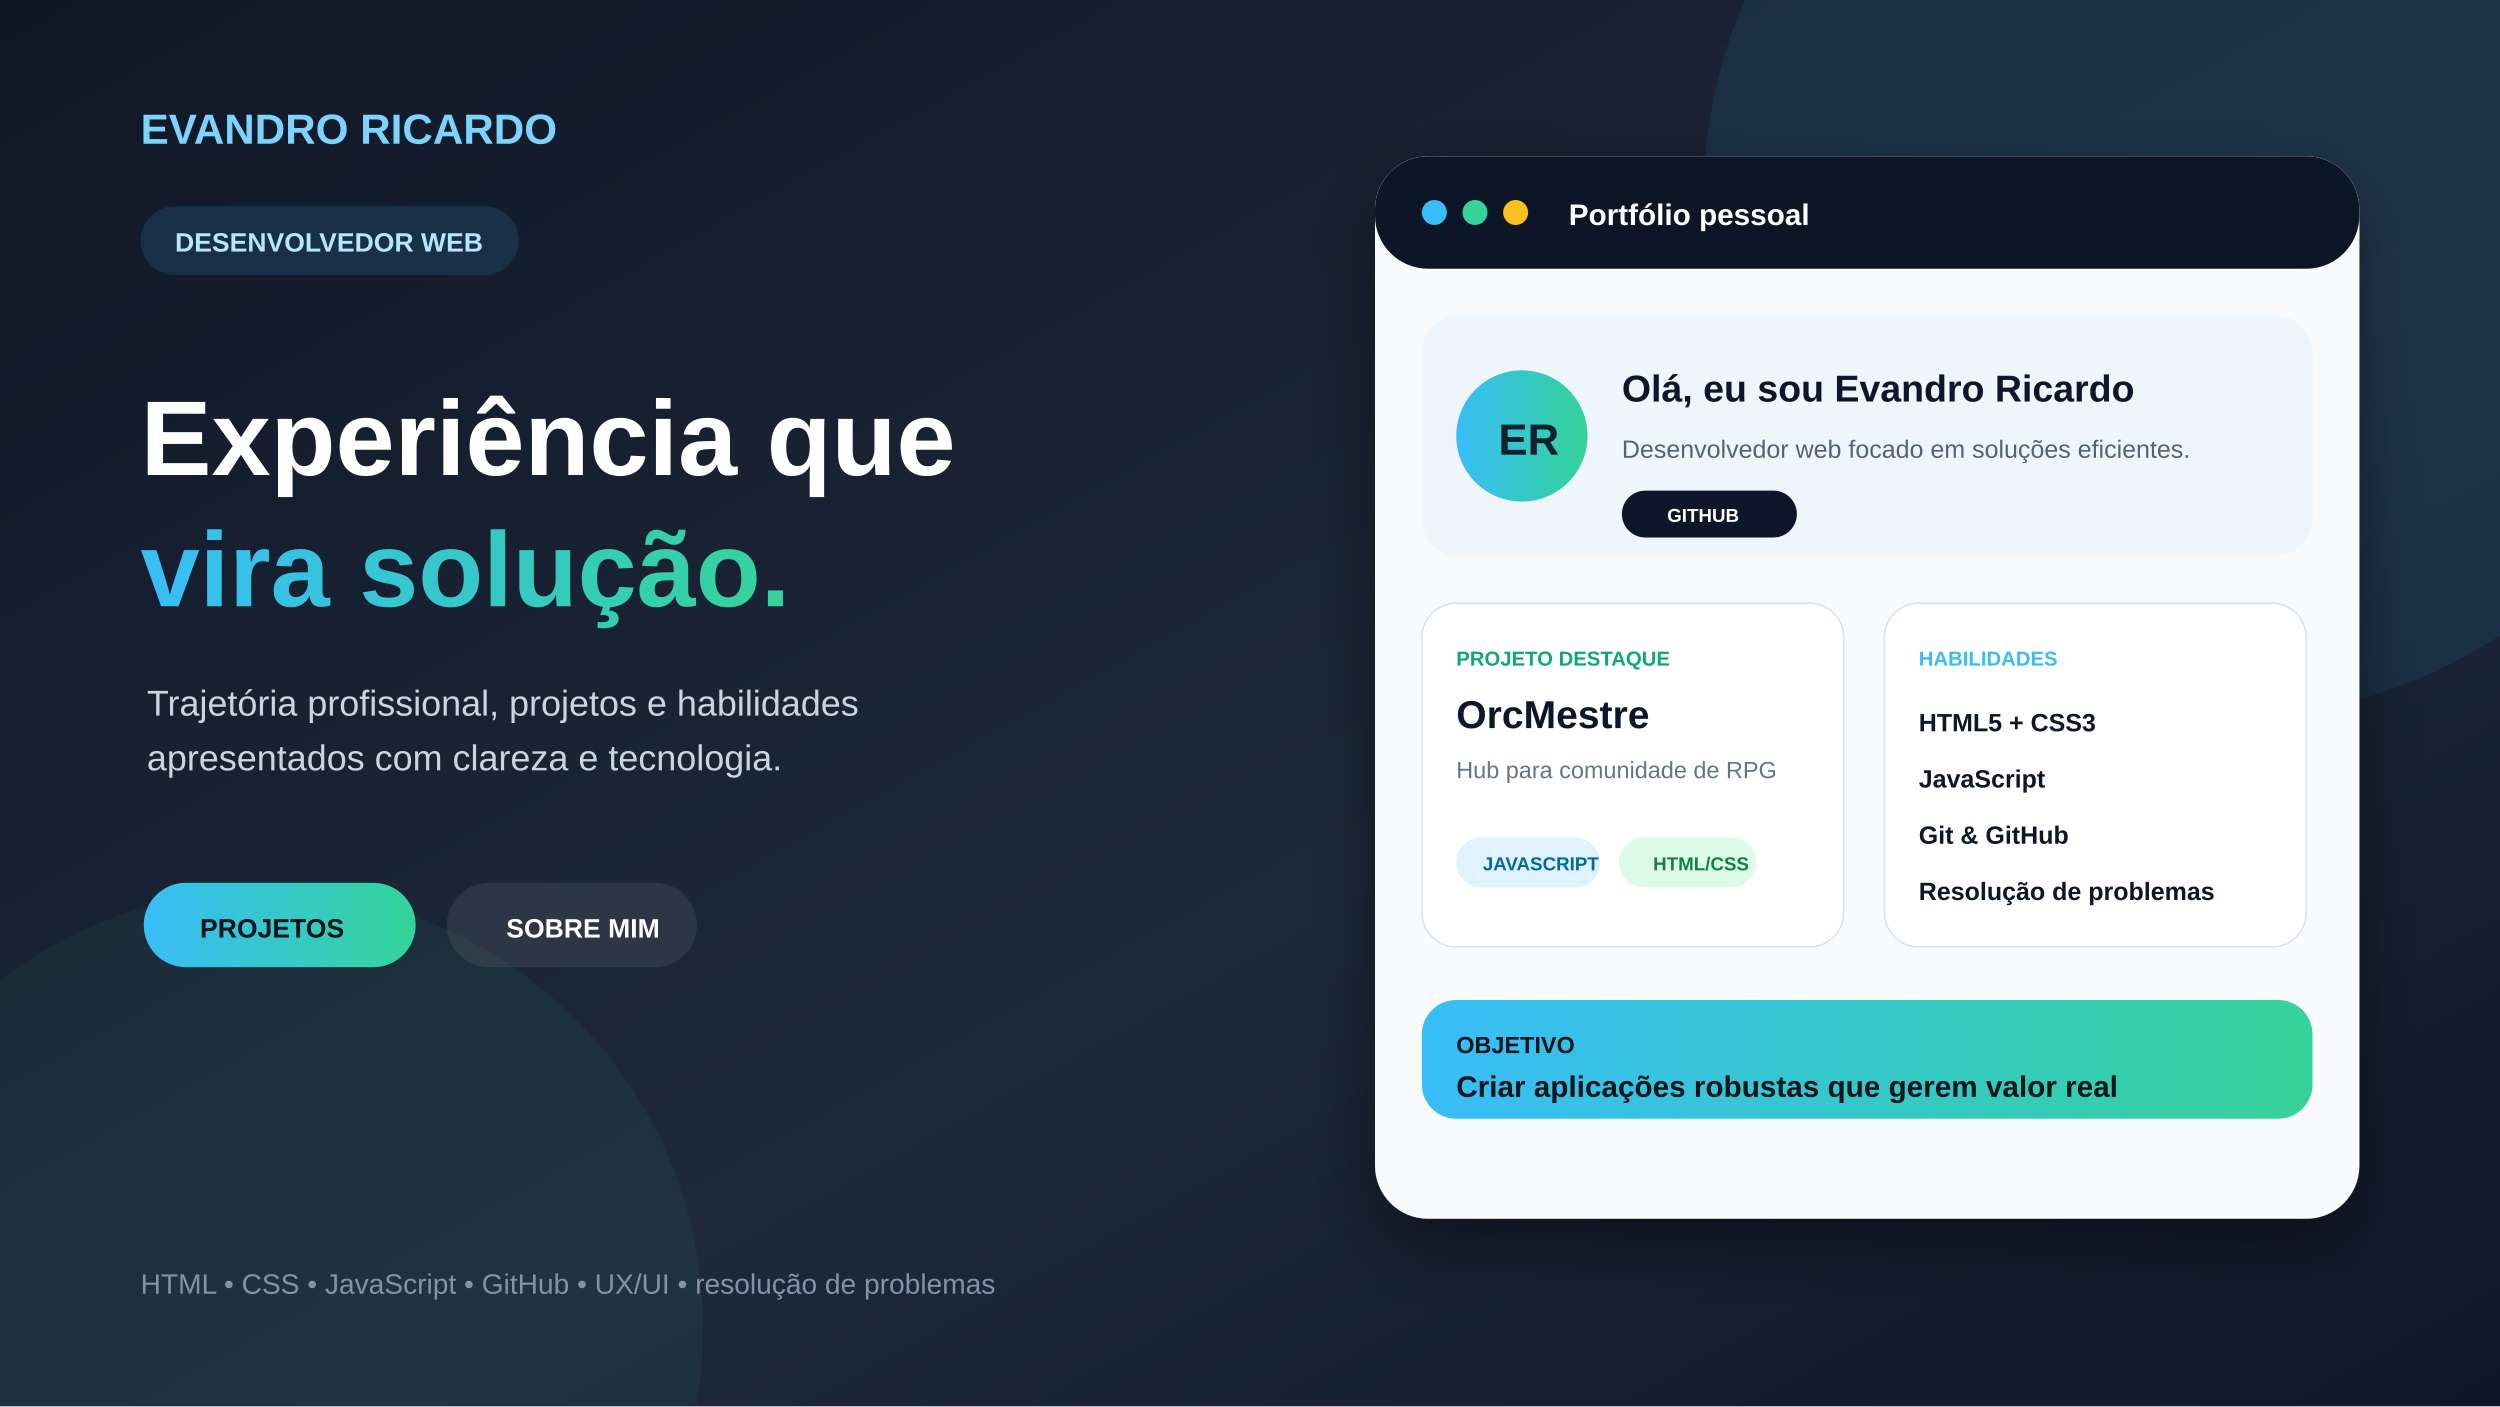
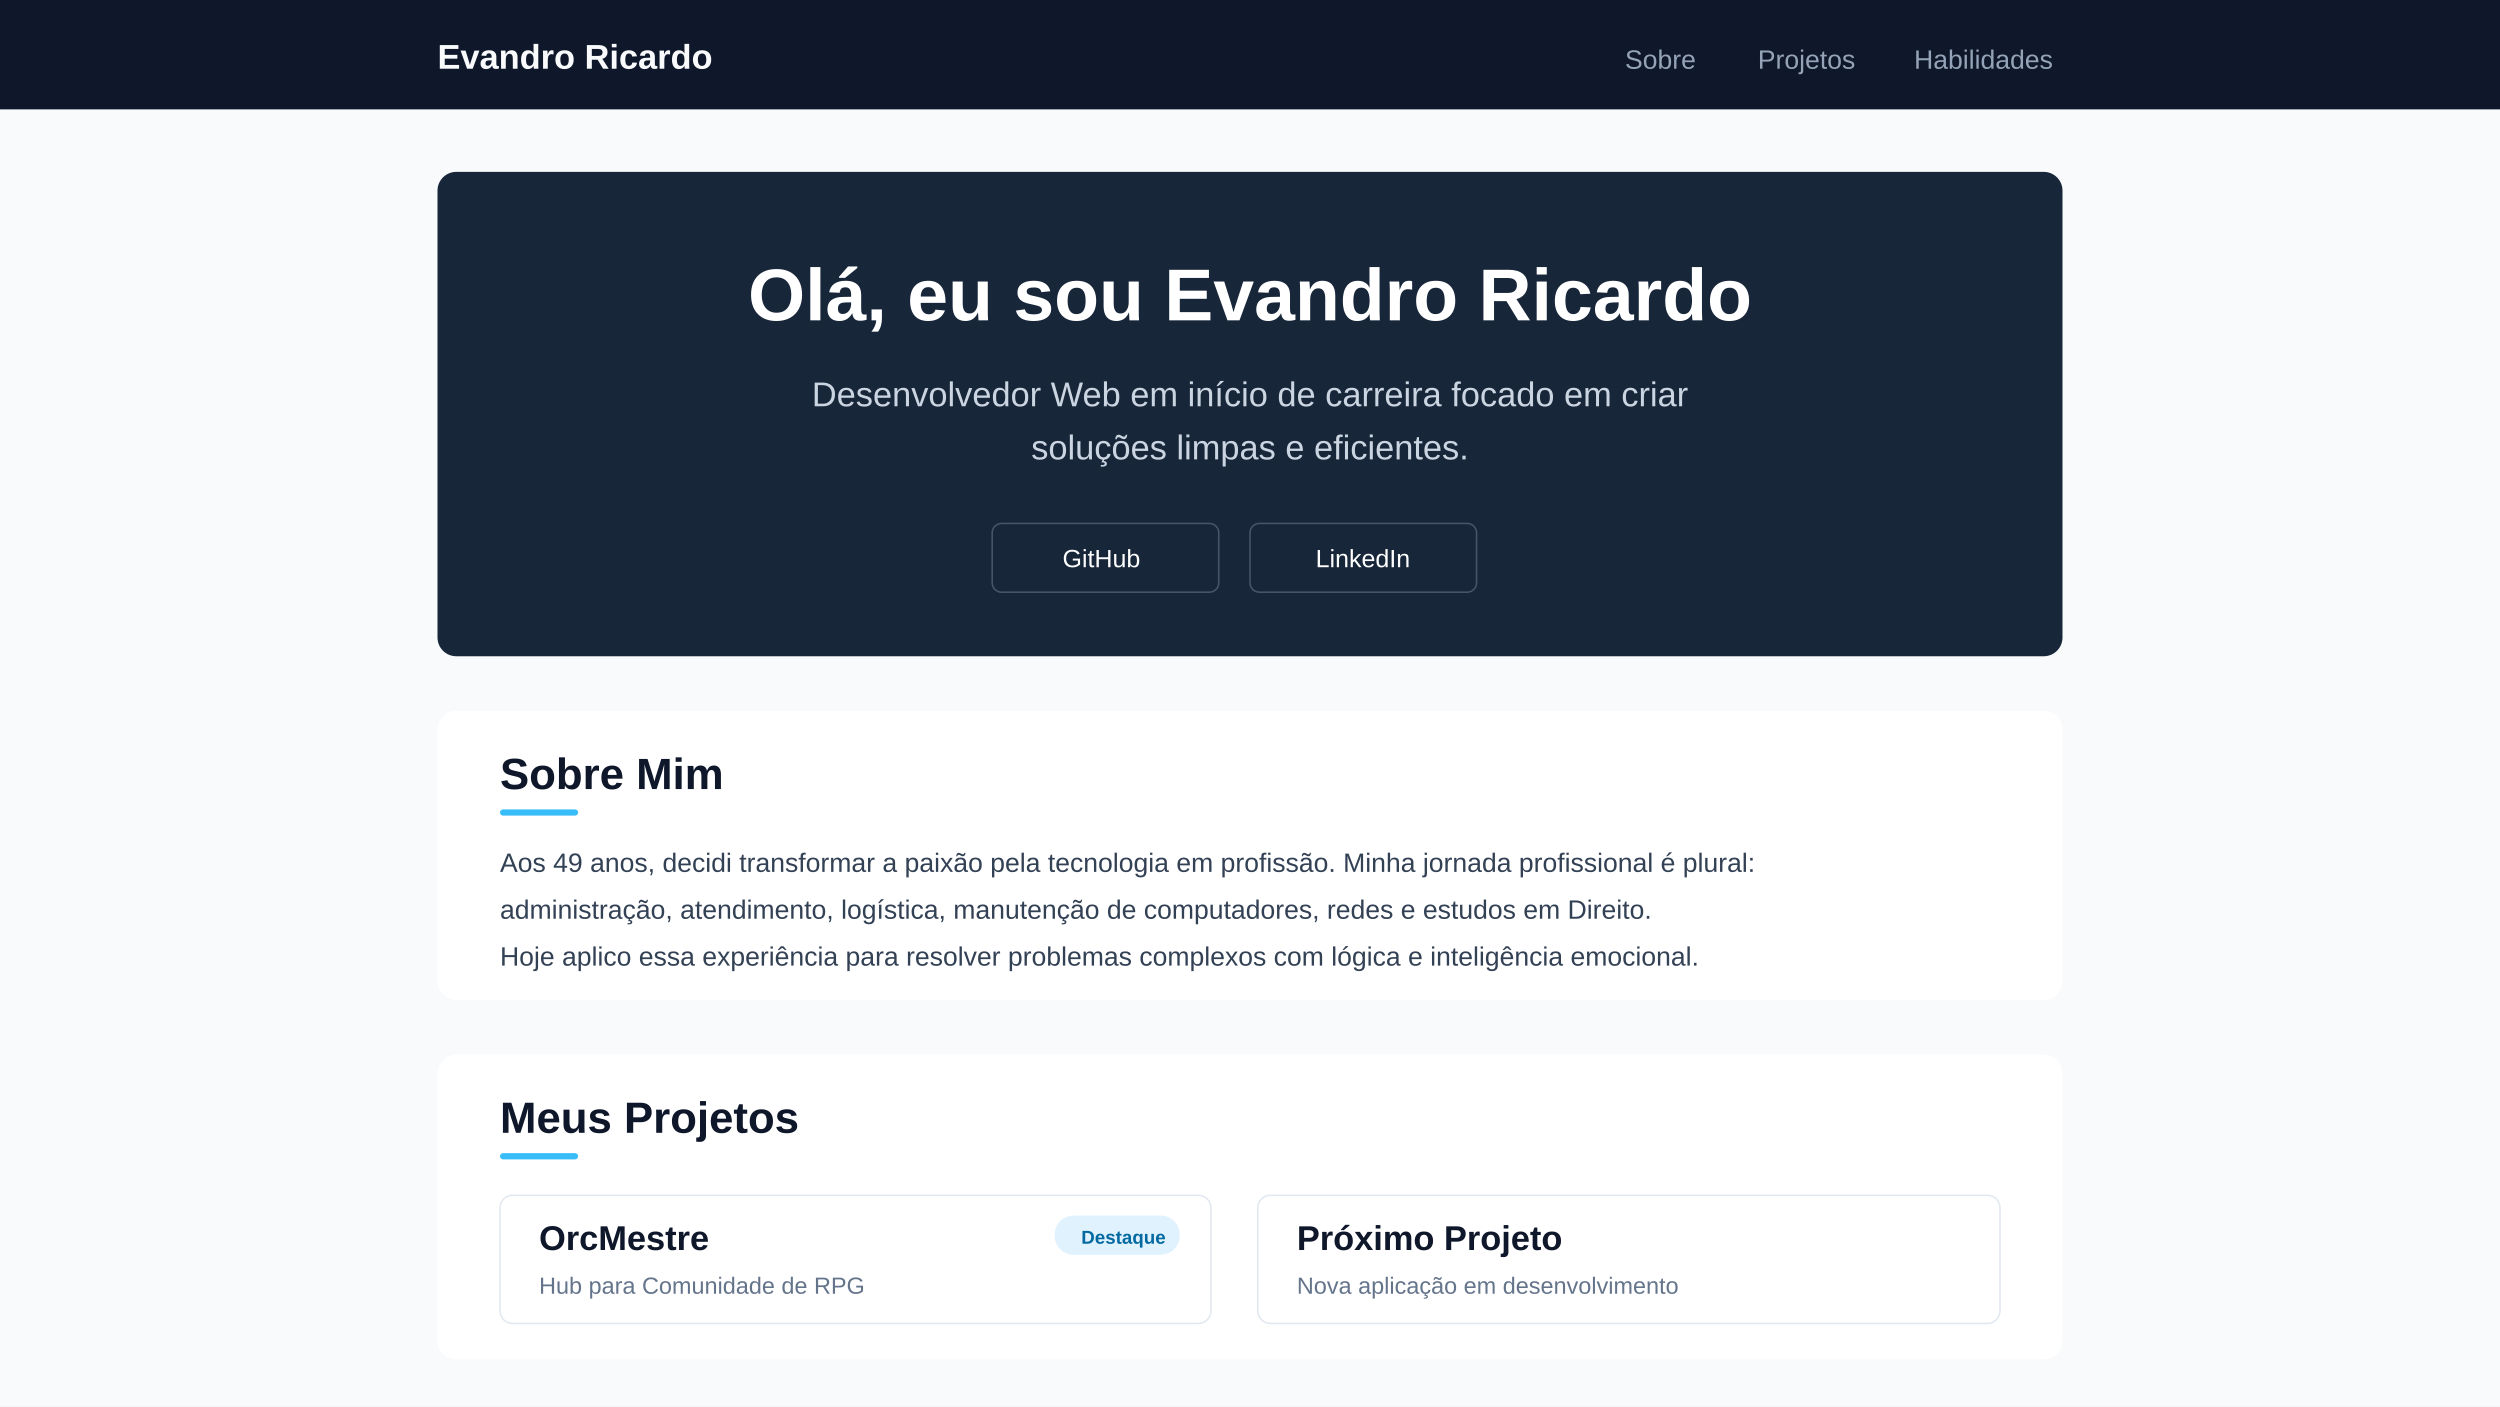
<svg xmlns="http://www.w3.org/2000/svg" width="1600" height="900" viewBox="0 0 1600 900" role="img" aria-labelledby="title desc">
-   <defs>
-     <linearGradient id="bg" x1="0" y1="0" x2="1" y2="1">
-       <stop stop-color="#101827" />
-       <stop offset=".58" stop-color="#1e293b" />
-       <stop offset="1" stop-color="#0f172a" />
-     </linearGradient>
-     <linearGradient id="ac" x1="0" y1="0" x2="1" y2="0">
-       <stop stop-color="#38bdf8" />
-       <stop offset="1" stop-color="#34d399" />
-     </linearGradient>
-     <filter id="sh">
-       <feDropShadow dx="0" dy="18" stdDeviation="22" flood-opacity=".45" />
-     </filter>
-     <clipPath id="safe">
-       <rect x="70" y="60" width="720" height="760" />
-     </clipPath>
-   </defs>
-   <rect width="1600" height="900" fill="url(#bg)" />
-   <circle cx="1420" cy="130" r="330" fill="#38bdf8" opacity=".08" />
-   <circle cx="170" cy="850" r="280" fill="#34d399" opacity=".06" />
-   <g font-family="Arial,Helvetica,sans-serif">
-     <g clip-path="url(#safe)">
-       <text x="90" y="92" fill="#7dd3fc" font-size="27" font-weight="700">EVANDRO RICARDO</text>
-       <rect x="90" y="132" width="242" height="44" rx="22" fill="#38bdf8" opacity=".13" />
-       <text x="112" y="161" fill="#bae6fd" font-size="17" font-weight="700">DESENVOLVEDOR WEB</text>
-       <text x="90" y="304" fill="#fff" font-size="68" font-weight="700">Experiência que</text>
-       <text x="90" y="388" fill="url(#ac)" font-size="68" font-weight="700">vira solução.</text>
-       <text x="94" y="458" fill="#cbd5e1" font-size="23">Trajetória profissional, projetos e habilidades</text>
-       <text x="94" y="493" fill="#cbd5e1" font-size="23">apresentados com clareza e tecnologia.</text>
-       <rect x="92" y="565" width="174" height="54" rx="27" fill="url(#ac)" />
-       <text x="128" y="600" fill="#07151a" font-size="17" font-weight="700">PROJETOS</text>
-       <rect x="286" y="565" width="160" height="54" rx="27" fill="#fff" opacity=".08" />
-       <text x="324" y="600" fill="#fff" font-size="17" font-weight="700">SOBRE MIM</text>
+   <rect width="1600" height="900" fill="#f8fafc" />
+   <g font-family="Segoe UI,Arial,sans-serif">
+     <rect width="1600" height="900" fill="#f8fafc" />
+     <rect width="1600" height="70" fill="#0f172a" />
+     <text x="280" y="44" fill="#f8fafc" font-size="22" font-weight="700">Evandro Ricardo</text>
+     <g fill="#94a3b8" font-size="17">
+       <text x="1040" y="44">Sobre</text>
+       <text x="1125" y="44">Projetos</text>
+       <text x="1225" y="44">Habilidades</text>
    </g>
-     <g transform="translate(880 100)" filter="url(#sh)">
-       <rect width="630" height="680" rx="34" fill="#f8fafc" />
-       <rect width="630" height="72" rx="34" fill="#111827" />
-       <circle cx="38" cy="36" r="8" fill="#38bdf8" />
-       <circle cx="64" cy="36" r="8" fill="#34d399" />
-       <circle cx="90" cy="36" r="8" fill="#fbbf24" />
-       <text x="124" y="44" fill="#fff" font-size="19" font-weight="700">Portfólio pessoal</text>
-       <rect x="30" y="102" width="570" height="154" rx="24" fill="#eef6fb" />
-       <circle cx="94" cy="179" r="42" fill="url(#ac)" />
-       <text x="79" y="191" fill="#09212a" font-size="28" font-weight="700">ER</text>
-       <text x="158" y="157" fill="#0f172a" font-size="24" font-weight="700">Olá, eu sou Evandro Ricardo</text>
-       <text x="158" y="193" fill="#526277" font-size="16">Desenvolvedor web focado em soluções eficientes.</text>
-       <rect x="158" y="214" width="112" height="30" rx="15" fill="#0f172a" />
-       <text x="187" y="234" fill="#fff" font-size="12" font-weight="700">GITHUB</text>
-       <g transform="translate(30 286)">
-         <rect width="270" height="220" rx="22" fill="#fff" stroke="#d9e2ea" />
-         <text x="22" y="40" fill="#10a878" font-size="13" font-weight="700">PROJETO DESTAQUE</text>
-         <text x="22" y="80" fill="#0f172a" font-size="25" font-weight="700">OrcMestre</text>
-         <text x="22" y="112" fill="#64748b" font-size="15">Hub para comunidade de RPG</text>
-         <rect x="22" y="150" width="92" height="32" rx="16" fill="#e0f2fe" />
-         <text x="39" y="171" fill="#0369a1" font-size="12" font-weight="700">JAVASCRIPT</text>
-         <rect x="126" y="150" width="88" height="32" rx="16" fill="#dcfce7" />
-         <text x="148" y="171" fill="#15803d" font-size="12" font-weight="700">HTML/CSS</text>
-         <rect x="296" width="270" height="220" rx="22" fill="#fff" stroke="#d9e2ea" />
-         <text x="318" y="40" fill="#38bdf8" font-size="13" font-weight="700">HABILIDADES</text>
-         <g fill="#0f172a" font-size="16" font-weight="700">
-           <text x="318" y="82">HTML5 + CSS3</text>
-           <text x="318" y="118">JavaScript</text>
-           <text x="318" y="154">Git &amp; GitHub</text>
-           <text x="318" y="190">Resolução de problemas</text>
-         </g>
-       </g>
-       <rect x="30" y="540" width="570" height="76" rx="22" fill="url(#ac)" />
-       <text x="52" y="574" fill="#07151a" font-size="15" font-weight="700">OBJETIVO</text>
-       <text x="52" y="602" fill="#07151a" font-size="19" font-weight="700">Criar aplicações robustas que gerem valor real</text>
-     </g>
-     <text x="90" y="828" fill="#8493a6" font-size="18">HTML • CSS • JavaScript • GitHub • UX/UI • resolução de problemas</text>
+     <rect x="280" y="110" width="1040" height="310" rx="12" fill="#18263a" />
+     <text x="800" y="205" text-anchor="middle" fill="#fff" font-size="47" font-weight="800">Olá, eu sou Evandro Ricardo</text>
+     <text x="800" y="260" text-anchor="middle" fill="#cbd5e1" font-size="22">Desenvolvedor Web em início de carreira focado em criar</text>
+     <text x="800" y="294" text-anchor="middle" fill="#cbd5e1" font-size="22">soluções limpas e eficientes.</text>
+     <rect x="635" y="335" width="145" height="44" rx="6" fill="none" stroke="#475569" />
+     <text x="680" y="363" fill="#fff" font-size="16">GitHub</text>
+     <rect x="800" y="335" width="145" height="44" rx="6" fill="none" stroke="#475569" />
+     <text x="842" y="363" fill="#fff" font-size="16">LinkedIn</text>
+     <rect x="280" y="455" width="1040" height="185" rx="12" fill="#fff" />
+     <text x="320" y="505" fill="#0f172a" font-size="28" font-weight="700">Sobre Mim</text>
+     <rect x="320" y="518" width="50" height="4" rx="2" fill="#38bdf8" />
+     <text x="320" y="558" fill="#334155" font-size="17">Aos 49 anos, decidi transformar a paixão pela tecnologia em profissão. Minha jornada profissional é plural:</text>
+     <text x="320" y="588" fill="#334155" font-size="17">administração, atendimento, logística, manutenção de computadores, redes e estudos em Direito.</text>
+     <text x="320" y="618" fill="#334155" font-size="17">Hoje aplico essa experiência para resolver problemas complexos com lógica e inteligência emocional.</text>
+     <rect x="280" y="675" width="1040" height="195" rx="12" fill="#fff" />
+     <text x="320" y="725" fill="#0f172a" font-size="28" font-weight="700">Meus Projetos</text>
+     <rect x="320" y="738" width="50" height="4" rx="2" fill="#38bdf8" />
+     <rect x="320" y="765" width="455" height="82" rx="8" fill="#fff" stroke="#e2e8f0" />
+     <text x="345" y="800" fill="#0f172a" font-size="22" font-weight="700">OrcMestre</text>
+     <text x="345" y="828" fill="#64748b" font-size="15">Hub para Comunidade de RPG</text>
+     <rect x="675" y="778" width="80" height="25" rx="12" fill="#e0f2fe" />
+     <text x="692" y="796" fill="#0369a1" font-size="12" font-weight="700">Destaque</text>
+     <rect x="805" y="765" width="475" height="82" rx="8" fill="#fff" stroke="#e2e8f0" />
+     <text x="830" y="800" fill="#0f172a" font-size="22" font-weight="700">Próximo Projeto</text>
+     <text x="830" y="828" fill="#64748b" font-size="15">Nova aplicação em desenvolvimento</text>
  </g>
</svg>
